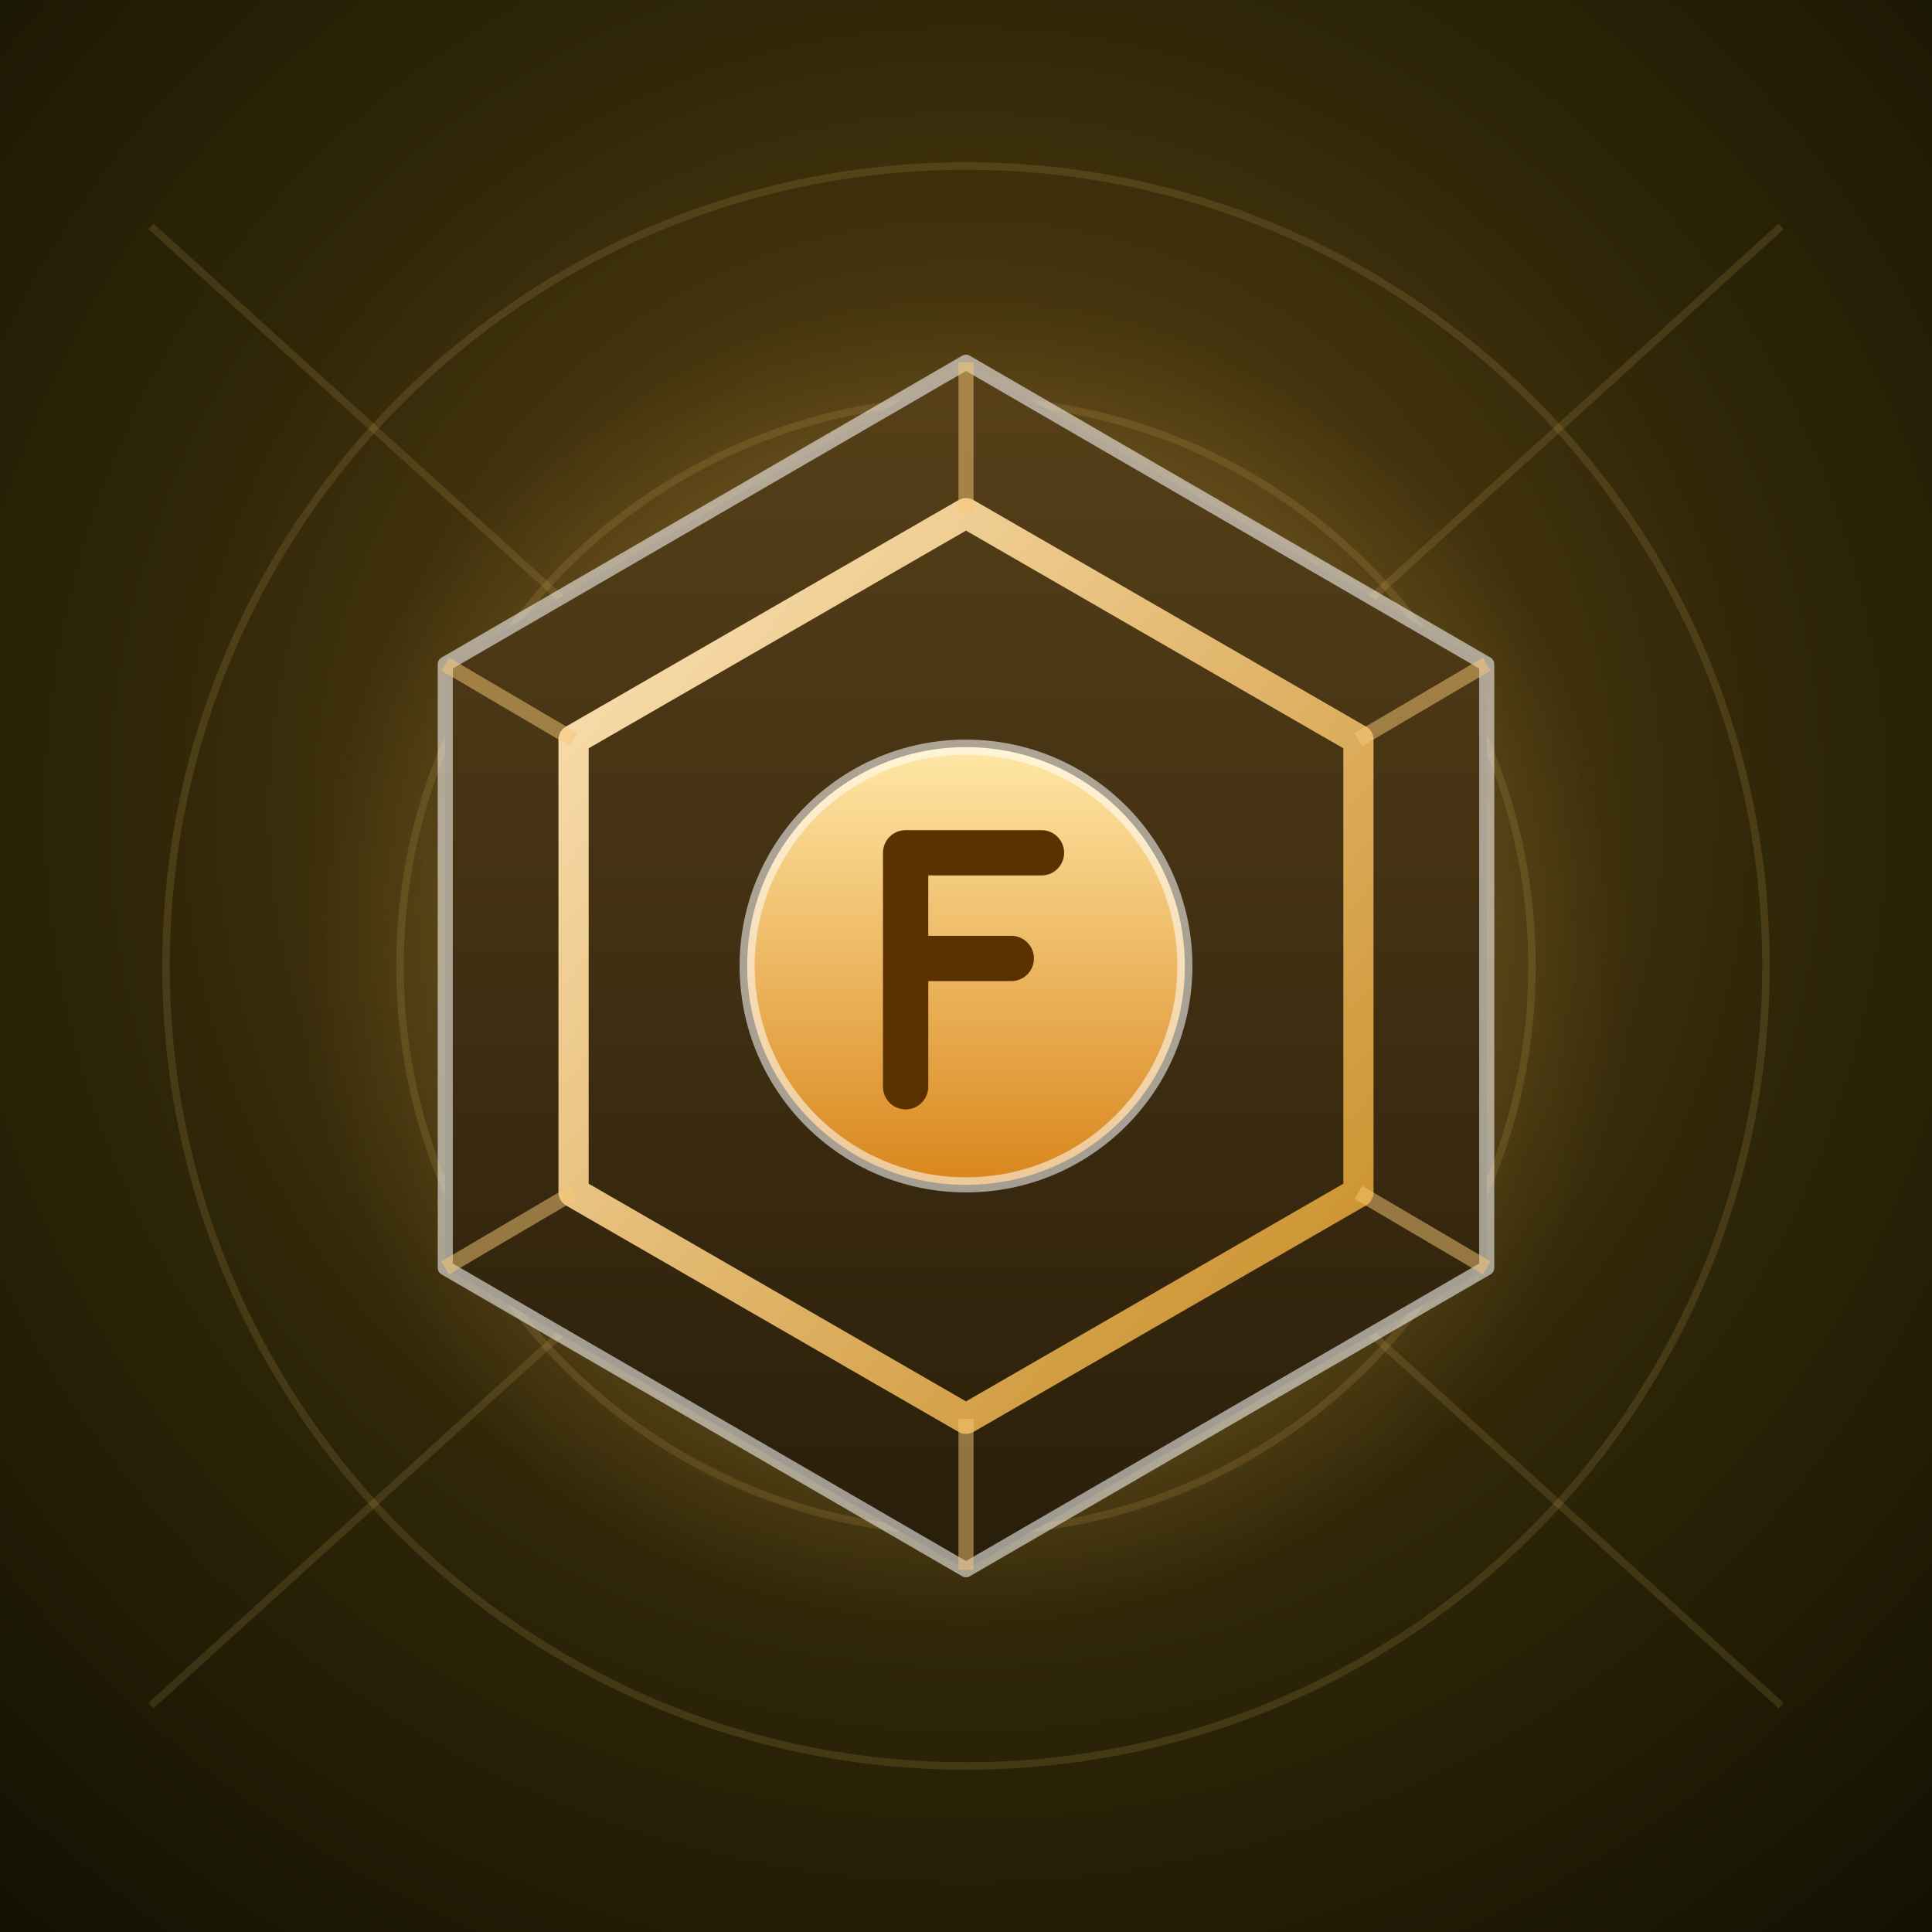
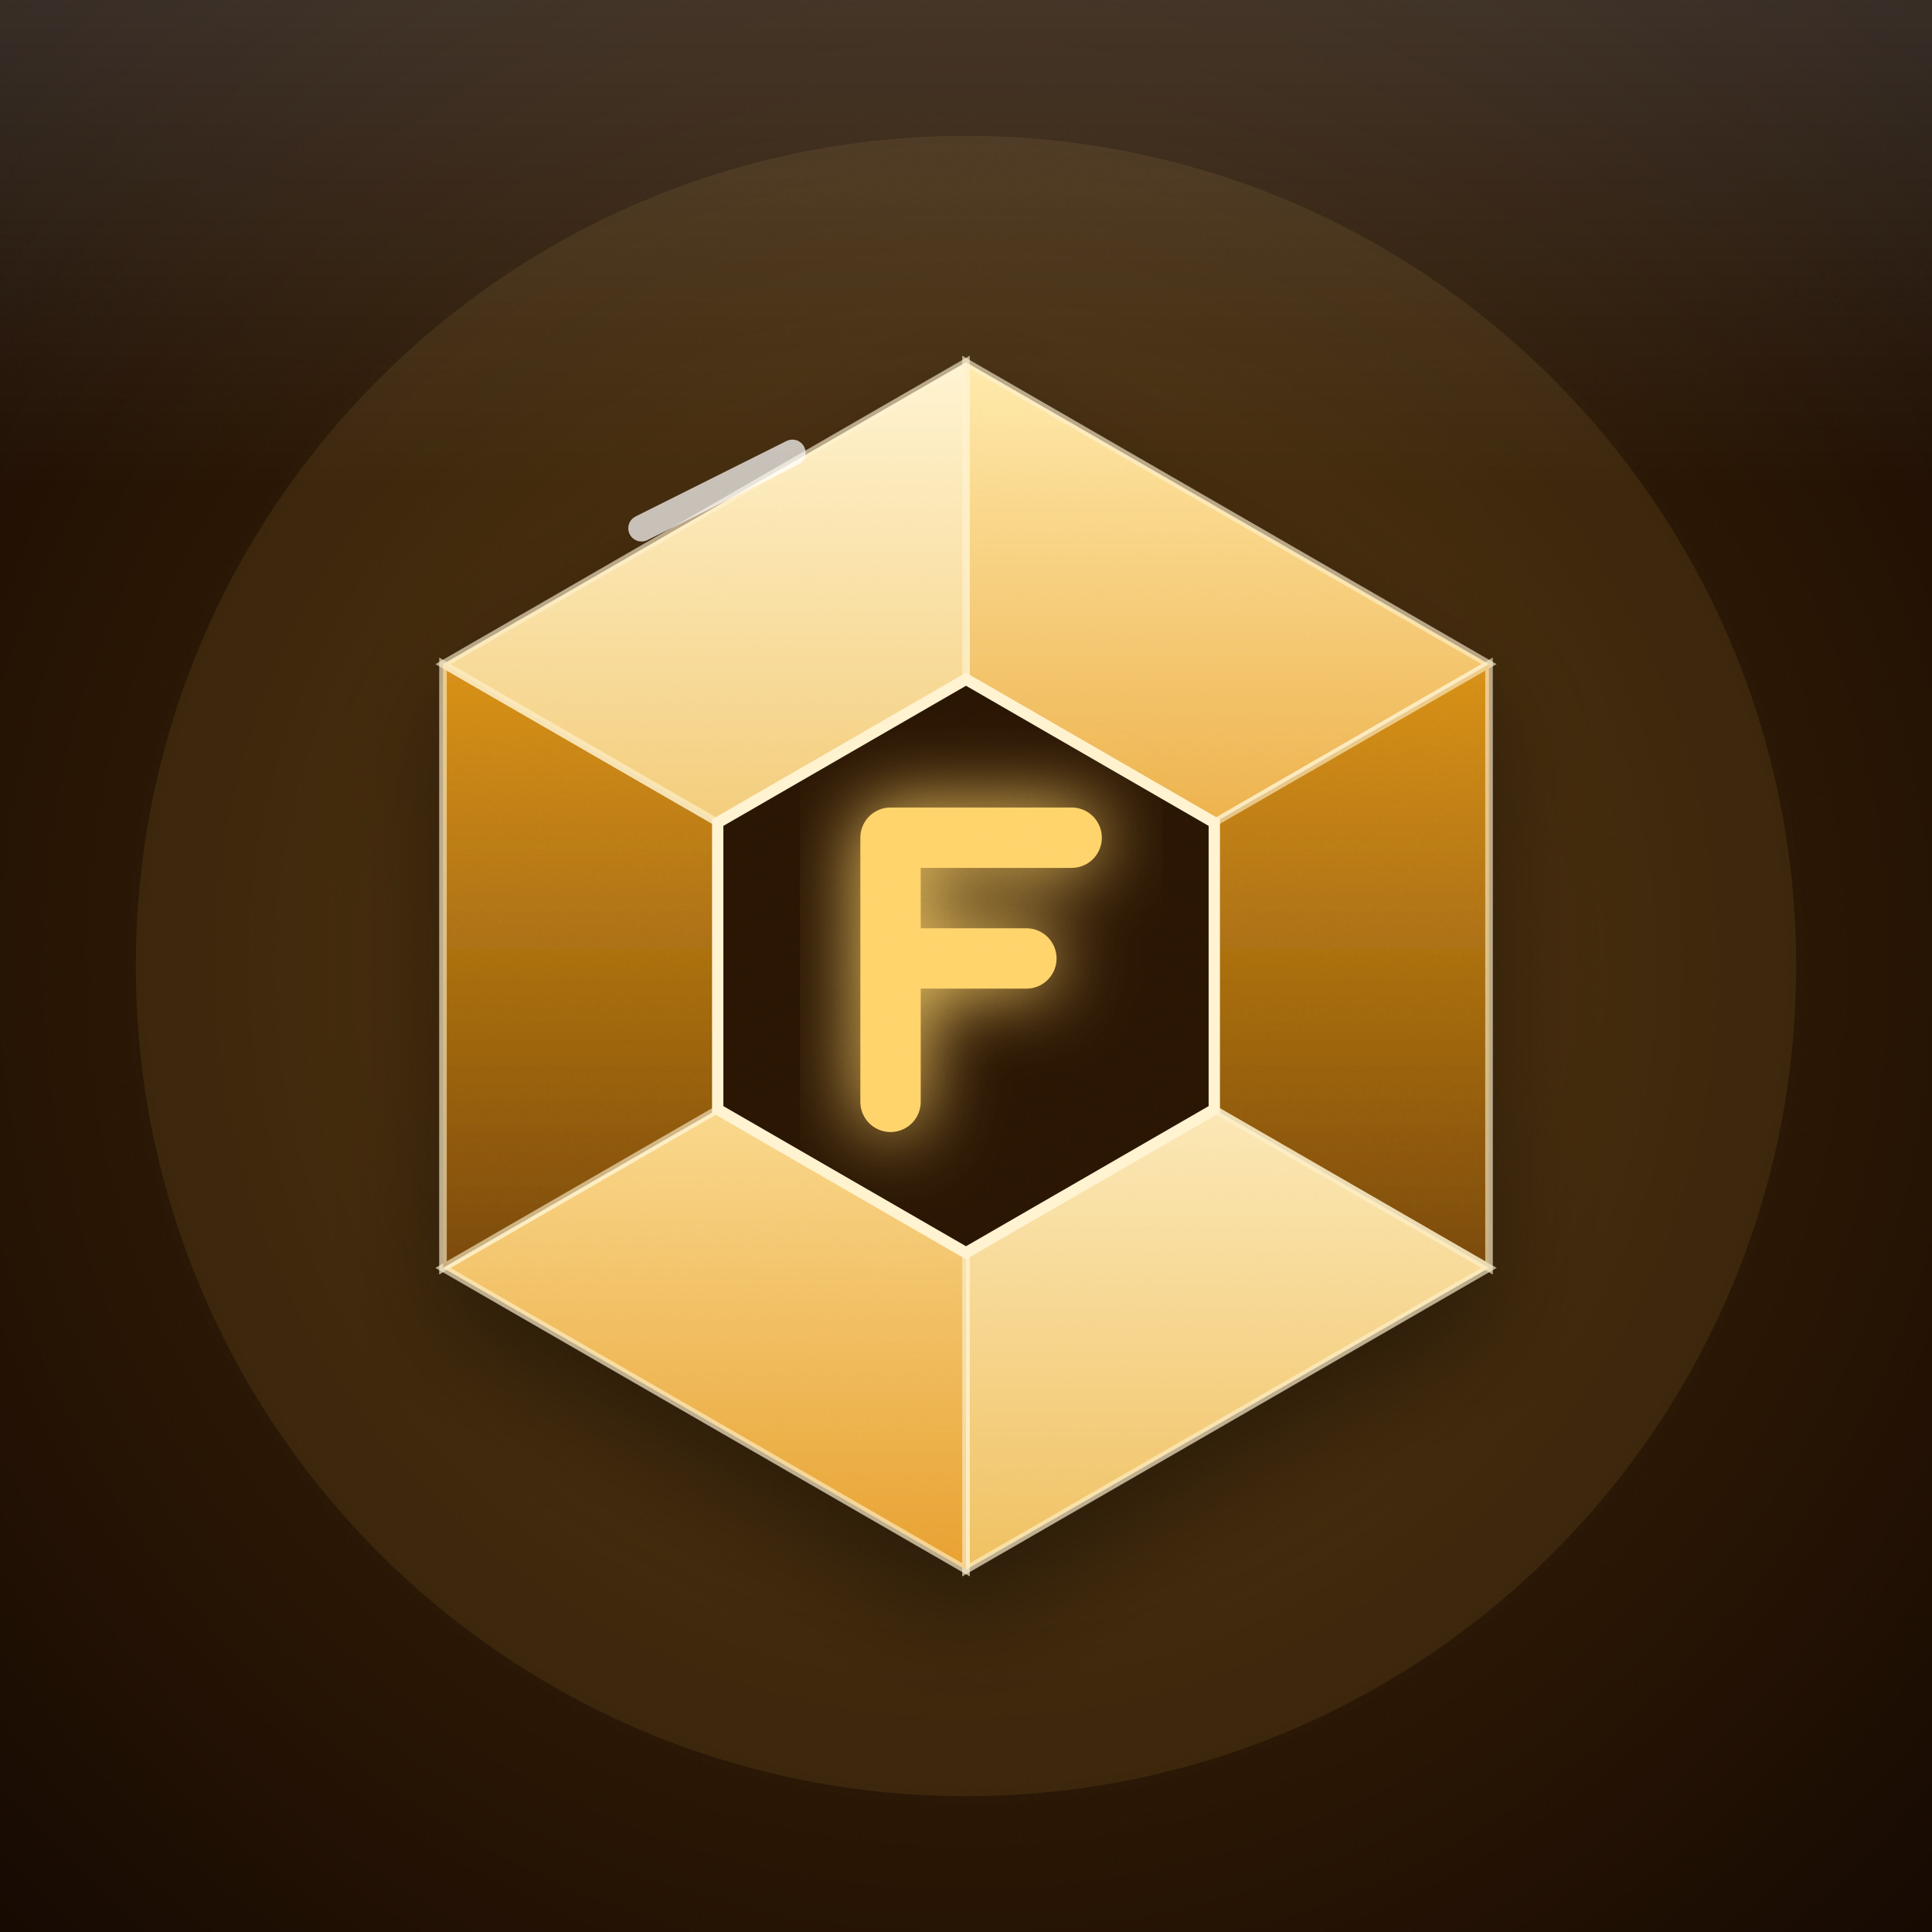
<svg xmlns="http://www.w3.org/2000/svg" viewBox="0 0 512 512">
  <defs>
-     <radialGradient id="bg" cx="50%" cy="42%" r="76%">
-       <stop offset="0" stop-color="hsl(38 62% 26%)" />
-       <stop offset=".55" stop-color="hsl(46 70% 11%)" />
-       <stop offset="1" stop-color="hsl(54 80% 4%)" />
-     </radialGradient>
-     <radialGradient id="halo" cx="50%" cy="50%" r="50%">
-       <stop offset="0" stop-color="hsl(38 95% 68%)" stop-opacity=".5" />
-       <stop offset="1" stop-color="hsl(38 95% 68%)" stop-opacity="0" />
-     </radialGradient>
-     <linearGradient id="L" x1="0" y1="0" x2="1" y2="1">
-       <stop offset="0" stop-color="hsl(38 95% 86%)" />
-       <stop offset="1" stop-color="hsl(38 70% 46%)" />
-     </linearGradient>
-     <linearGradient id="M" x1="0" y1="0" x2="0" y2="1">
-       <stop offset="0" stop-color="hsl(38 80% 62%)" />
-       <stop offset="1" stop-color="hsl(38 72% 30%)" />
-     </linearGradient>
-     <linearGradient id="D" x1="0" y1="0" x2="0" y2="1">
-       <stop offset="0" stop-color="hsl(38 55% 22%)" />
-       <stop offset="1" stop-color="hsl(38 60% 10%)" />
-     </linearGradient>
-     <linearGradient id="P" x1="0" y1="0" x2="1" y2="1">
-       <stop offset="0" stop-color="#fffdf7" />
-       <stop offset="1" stop-color="#d8d0bf" />
-     </linearGradient>
-     <linearGradient id="G" x1="0" y1="0" x2="0" y2="1">
-       <stop offset="0" stop-color="#ffe7a6" />
-       <stop offset="1" stop-color="#d9861c" />
-     </linearGradient>
-     <linearGradient id="R" x1="0" y1="0" x2="0" y2="1">
-       <stop offset="0" stop-color="#ff9c8a" />
-       <stop offset="1" stop-color="#c42a1c" />
-     </linearGradient>
-     <linearGradient id="S" x1="0" y1="0" x2="0" y2="1">
-       <stop offset="0" stop-color="#fff" stop-opacity=".35" />
+     <filter id="grain" x="0" y="0" width="100%" height="100%">
+       <feTurbulence type="fractalNoise" baseFrequency=".85" numOctaves="2" stitchTiles="stitch" />
+       <feColorMatrix values="0 0 0 0 1  0 0 0 0 1  0 0 0 0 1  0 0 0 .55 0" />
+       <feComposite in2="SourceGraphic" operator="in" />
+     </filter>
+     <filter id="sh" x="-30%" y="-30%" width="160%" height="160%">
+       <feDropShadow dx="0" dy="14" stdDeviation="14" flood-color="#000" flood-opacity=".38" />
+     </filter>
+     <filter id="sh2" x="-30%" y="-30%" width="160%" height="160%">
+       <feDropShadow dx="0" dy="6" stdDeviation="6" flood-color="#000" flood-opacity=".3" />
+     </filter>
+     <filter id="glow" x="-50%" y="-50%" width="200%" height="200%">
+       <feGaussianBlur stdDeviation="10" result="b" />
+       <feMerge>
+         <feMergeNode in="b" />
+         <feMergeNode in="SourceGraphic" />
+       </feMerge>
+     </filter>
+     <filter id="blur8">
+       <feGaussianBlur stdDeviation="8" />
+     </filter>
+     <filter id="blur20">
+       <feGaussianBlur stdDeviation="20" />
+     </filter>
+     <linearGradient id="sheen" x1="0" y1="0" x2="0" y2="1">
+       <stop offset="0" stop-color="#fff" stop-opacity=".28" />
      <stop offset=".5" stop-color="#fff" stop-opacity="0" />
    </linearGradient>
-     <linearGradient id="navy" x1="0" y1="0" x2="1" y2="1">
-       <stop offset="0" stop-color="#2c4274" />
-       <stop offset="1" stop-color="#101a36" />
+     <radialGradient id="oa-bg" cx="0.5" cy="0.5" r="0.75">
+       <stop offset="0" stop-color="#4a2a08" />
+       <stop offset="1" stop-color="#120802" />
+     </radialGradient>
+     <linearGradient id="oa-a" x1="0" y1="0" x2="0" y2="1">
+       <stop offset="0" stop-color="#ffe9a8" />
+       <stop offset="1" stop-color="#e8a030" />
+     </linearGradient>
+     <linearGradient id="oa-b" x1="0" y1="0" x2="0" y2="1">
+       <stop offset="0" stop-color="#d8901a" />
+       <stop offset="1" stop-color="#7a4a08" />
+     </linearGradient>
+     <linearGradient id="oa-c" x1="0" y1="0" x2="0" y2="1">
+       <stop offset="0" stop-color="#fff4d0" />
+       <stop offset="1" stop-color="#f0c060" />
    </linearGradient>
  </defs>
-   <rect width="512" height="512" fill="url(#bg)" />
-   <g fill="none" stroke="hsl(38 90% 72%)" stroke-opacity=".13" stroke-width="2">
-     <circle cx="256" cy="256" r="150" />
-     <circle cx="256" cy="256" r="212" />
-     <path d="M256 256L40 60M256 256L472 60M256 256L40 452M256 256L472 452" />
+   <rect width="512" height="512" fill="url(#oa-bg)" />
+   <circle cx="256" cy="256" r="220" fill="#ffd36a" opacity=".08" />
+   <g filter="url(#sh)">
+     <path d="M256 256L256.0 96.0L394.6 176.0Z" fill="url(#oa-a)" stroke="#fff3d0" stroke-width="2" stroke-opacity=".6" />
+     <path d="M256 256L394.6 176.0L394.6 336.0Z" fill="url(#oa-b)" stroke="#fff3d0" stroke-width="2" stroke-opacity=".6" />
+     <path d="M256 256L394.6 336.0L256.0 416.0Z" fill="url(#oa-c)" stroke="#fff3d0" stroke-width="2" stroke-opacity=".6" />
+     <path d="M256 256L256.0 416.0L117.4 336.0Z" fill="url(#oa-a)" stroke="#fff3d0" stroke-width="2" stroke-opacity=".6" />
+     <path d="M256 256L117.4 336.0L117.4 176.0Z" fill="url(#oa-b)" stroke="#fff3d0" stroke-width="2" stroke-opacity=".6" />
+     <path d="M256 256L117.4 176.0L256.0 96.0Z" fill="url(#oa-c)" stroke="#fff3d0" stroke-width="2" stroke-opacity=".6" />
  </g>
-   <circle cx="256" cy="256" r="178" fill="url(#halo)" />
-   <path d="M256 96L394 176V336L256 416 118 336V176Z" fill="url(#D)" stroke="#fff" stroke-opacity=".55" stroke-width="4" stroke-linejoin="round" />
-   <path d="M256 136L360 196V316L256 376 152 316V196Z" fill="none" stroke="url(#L)" stroke-width="8" stroke-linejoin="round" />
-   <path d="M256 96V136M394 176L360 196M394 336L360 316M256 416V376M118 336L152 316M118 176L152 196" stroke="hsl(38 90% 72%)" stroke-opacity=".5" stroke-width="4" />
-   <circle cx="256" cy="256" r="58" fill="url(#G)" stroke="#fff" stroke-opacity=".55" stroke-width="4" stroke-linejoin="round" />
-   <path d="M240 226H276M240 226V288M240 254H268" fill="none" stroke="#5a3200" stroke-width="12" stroke-linecap="round" stroke-linejoin="round" />
+   <polygon points="256.0,180.0 321.8,218.0 321.8,294.0 256.0,332.0 190.2,294.0 190.2,218.0" fill="#2a1604" stroke="#fff3d0" stroke-width="3" />
+   <path d="M236 222H284M236 222V292M236 254H272" fill="none" stroke="#ffd36a" stroke-width="16" stroke-linecap="round" stroke-linejoin="round" filter="url(#glow)" />
+   <path d="M170 140L210 120" stroke="#fff" stroke-width="7" stroke-linecap="round" opacity=".7" />
+   <rect width="512" height="256" fill="url(#sheen)" opacity=".5" />
+   <rect width="512" height="512" fill="#808080" filter="url(#grain)" opacity="0.07" style="mix-blend-mode:overlay" />
</svg>
